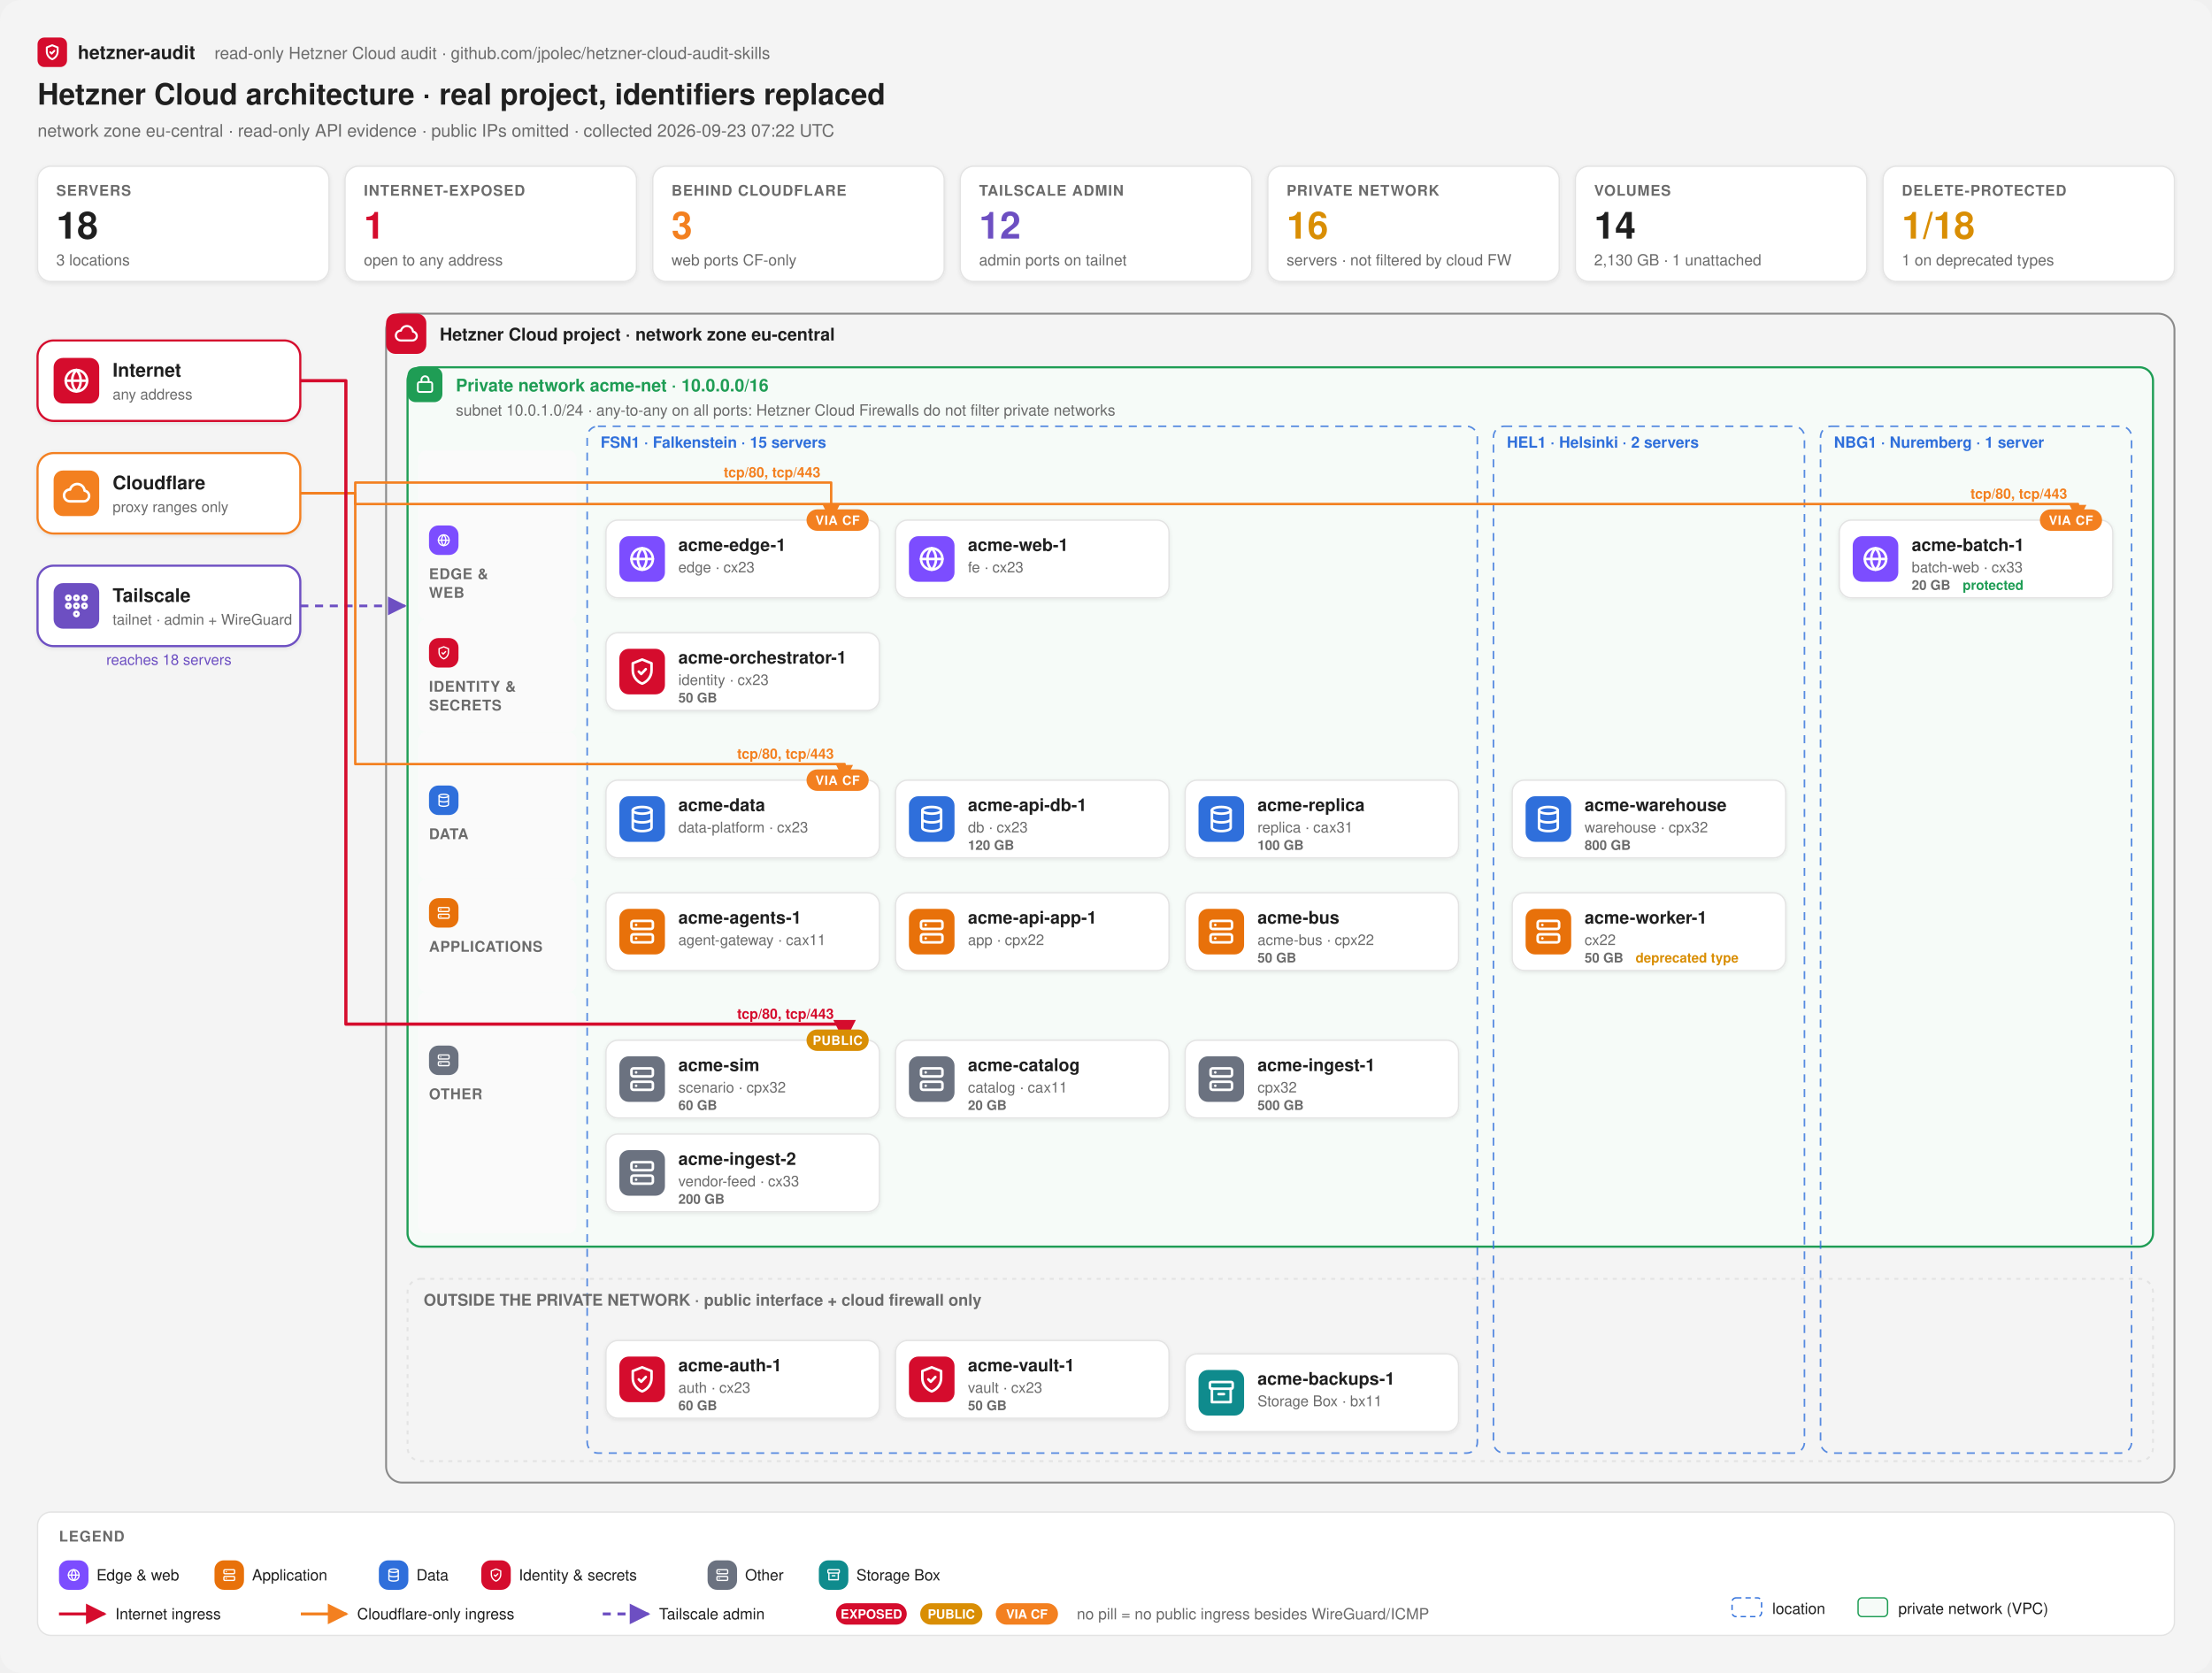
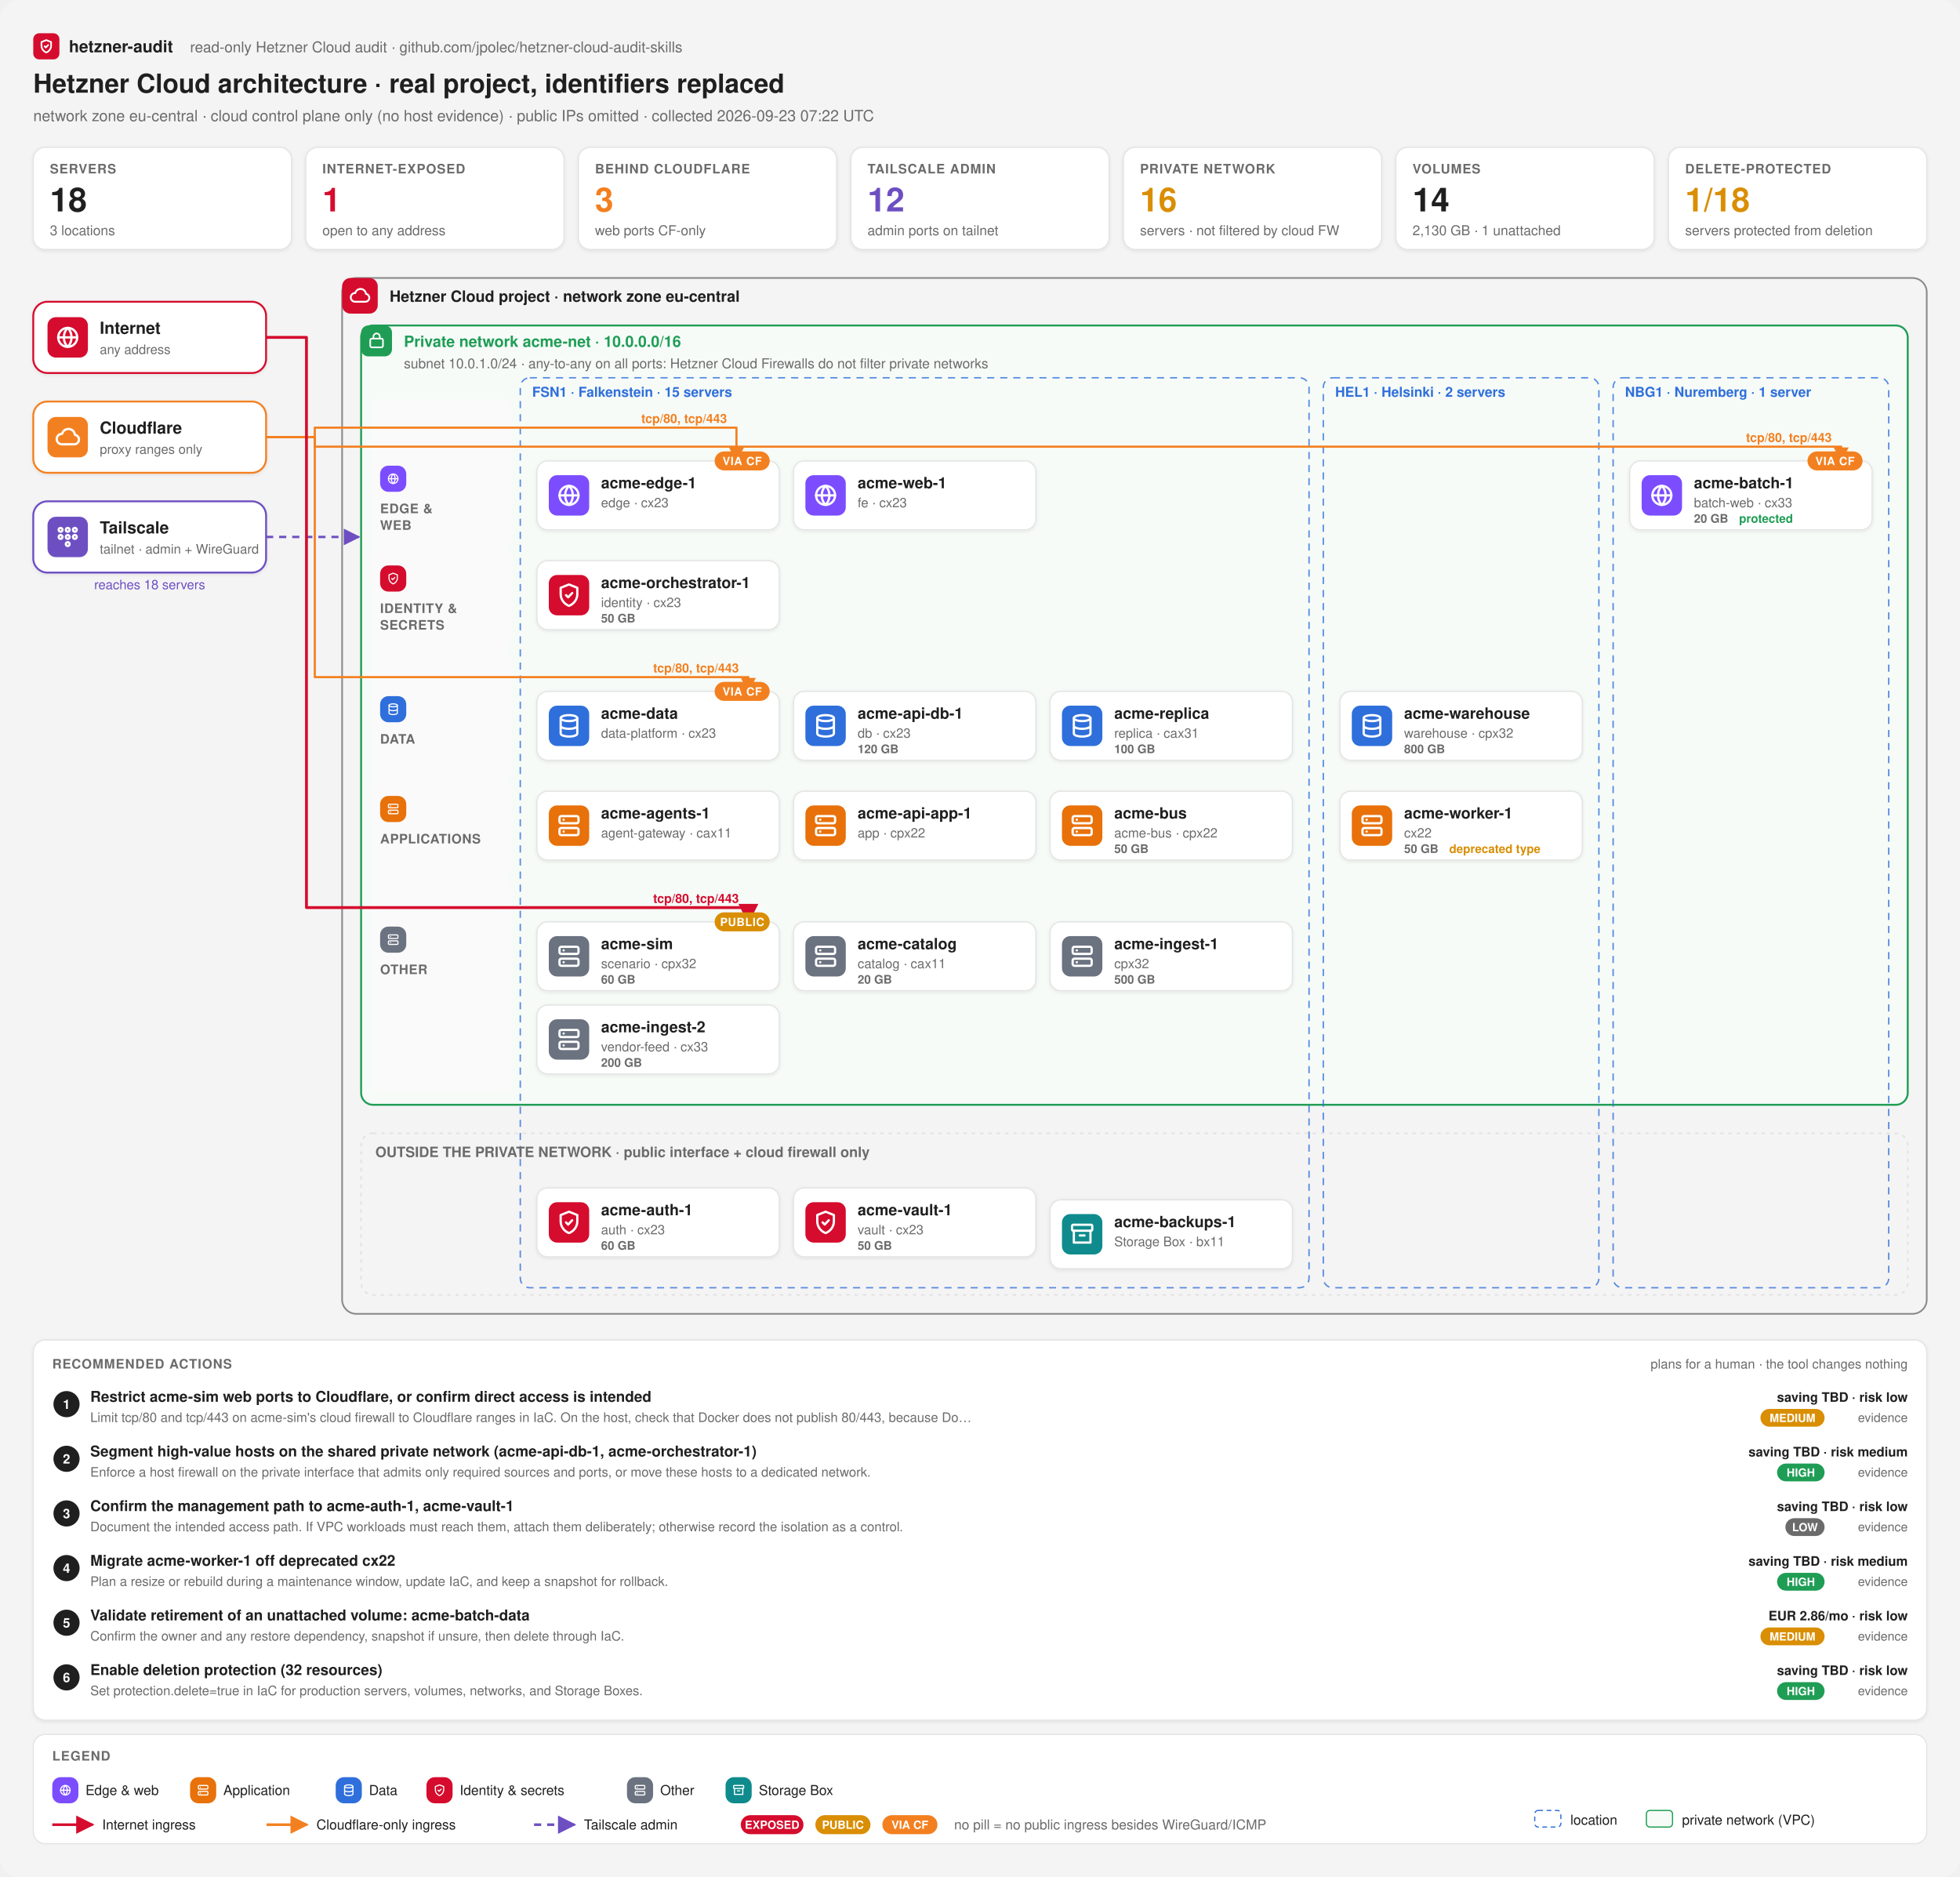
- <svg xmlns="http://www.w3.org/2000/svg" width="1650" height="1248" viewBox="0 0 1650 1248" font-family="ui-sans-serif, -apple-system, Segoe UI, Helvetica, Arial, sans-serif">
+ <svg xmlns="http://www.w3.org/2000/svg" width="1650" height="1580" viewBox="0 0 1650 1580" font-family="ui-sans-serif, -apple-system, Segoe UI, Helvetica, Arial, sans-serif">
  <rect width="100%" height="100%" rx="16" fill="#f4f4f4" />
  <defs>
    <marker id="arrow" viewBox="0 0 10 10" refX="9" refY="5" markerWidth="7" markerHeight="7" orient="auto-start-reverse">
      <path d="M 0 0 L 10 5 L 0 10 z" fill="context-stroke" />
    </marker>
    <filter id="shadow" x="-5%" y="-10%" width="110%" height="130%">
      <feDropShadow dx="0" dy="1" stdDeviation="1.5" flood-color="#000" flood-opacity="0.08" />
    </filter>
  </defs>
  <rect x="28" y="28" width="22" height="22" rx="5" fill="#d50c2d" />
  <g transform="translate(32 32) scale(0.58)" fill="none" stroke="#fff" stroke-width="2.4" stroke-linecap="round" stroke-linejoin="round">
    <path d="M12 3l7 2.8v5.4c0 4.4-3 8.3-7 9.8-4-1.5-7-5.4-7-9.8V5.8z" />
    <path d="M9.5 12l1.8 1.8 3.4-3.6" />
  </g>
  <text x="58" y="44" font-size="14" font-weight="800" fill="#1f1f1f">hetzner-audit</text>
  <text x="160" y="44" font-size="12.5" fill="#6b6b6b">read-only Hetzner Cloud audit · github.com/jpolec/hetzner-cloud-audit-skills</text>
  <text x="28" y="78" font-size="22" font-weight="700" fill="#1f1f1f">Hetzner Cloud architecture · real project, identifiers replaced</text>
-   <text x="28" y="102" font-size="13" fill="#6b6b6b">network zone eu-central · read-only API evidence · public IPs omitted · collected 2026-09-23 07:22 UTC</text>
+   <text x="28" y="102" font-size="13" fill="#6b6b6b">network zone eu-central · cloud control plane only (no host evidence) · public IPs omitted · collected 2026-09-23 07:22 UTC</text>
  <rect x="28.0" y="124" width="217.4" height="86" rx="10" fill="#ffffff" stroke="#e3e3e3" filter="url(#shadow)" />
  <text x="42.0" y="146" font-size="11" font-weight="700" letter-spacing="0.6" fill="#6b6b6b">SERVERS</text>
  <text x="42.0" y="178" font-size="28" font-weight="800" fill="#1f1f1f">18</text>
  <text x="42.0" y="198" font-size="11.5" fill="#6b6b6b">3 locations</text>
  <rect x="257.4" y="124" width="217.4" height="86" rx="10" fill="#ffffff" stroke="#e3e3e3" filter="url(#shadow)" />
  <text x="271.4" y="146" font-size="11" font-weight="700" letter-spacing="0.6" fill="#6b6b6b">INTERNET-EXPOSED</text>
  <text x="271.4" y="178" font-size="28" font-weight="800" fill="#d50c2d">1</text>
  <text x="271.4" y="198" font-size="11.5" fill="#6b6b6b">open to any address</text>
  <rect x="486.9" y="124" width="217.4" height="86" rx="10" fill="#ffffff" stroke="#e3e3e3" filter="url(#shadow)" />
  <text x="500.9" y="146" font-size="11" font-weight="700" letter-spacing="0.6" fill="#6b6b6b">BEHIND CLOUDFLARE</text>
  <text x="500.9" y="178" font-size="28" font-weight="800" fill="#f38020">3</text>
  <text x="500.9" y="198" font-size="11.5" fill="#6b6b6b">web ports CF-only</text>
  <rect x="716.3" y="124" width="217.4" height="86" rx="10" fill="#ffffff" stroke="#e3e3e3" filter="url(#shadow)" />
  <text x="730.3" y="146" font-size="11" font-weight="700" letter-spacing="0.6" fill="#6b6b6b">TAILSCALE ADMIN</text>
  <text x="730.3" y="178" font-size="28" font-weight="800" fill="#6d4fc2">12</text>
  <text x="730.3" y="198" font-size="11.5" fill="#6b6b6b">admin ports on tailnet</text>
  <rect x="945.7" y="124" width="217.4" height="86" rx="10" fill="#ffffff" stroke="#e3e3e3" filter="url(#shadow)" />
  <text x="959.7" y="146" font-size="11" font-weight="700" letter-spacing="0.6" fill="#6b6b6b">PRIVATE NETWORK</text>
  <text x="959.7" y="178" font-size="28" font-weight="800" fill="#d98e04">16</text>
  <text x="959.7" y="198" font-size="11.5" fill="#6b6b6b">servers · not filtered by cloud FW</text>
  <rect x="1175.1" y="124" width="217.4" height="86" rx="10" fill="#ffffff" stroke="#e3e3e3" filter="url(#shadow)" />
  <text x="1189.1" y="146" font-size="11" font-weight="700" letter-spacing="0.6" fill="#6b6b6b">VOLUMES</text>
  <text x="1189.1" y="178" font-size="28" font-weight="800" fill="#1f1f1f">14</text>
  <text x="1189.1" y="198" font-size="11.5" fill="#6b6b6b">2,130 GB · 1 unattached</text>
  <rect x="1404.6" y="124" width="217.4" height="86" rx="10" fill="#ffffff" stroke="#e3e3e3" filter="url(#shadow)" />
  <text x="1418.6" y="146" font-size="11" font-weight="700" letter-spacing="0.6" fill="#6b6b6b">DELETE-PROTECTED</text>
  <text x="1418.6" y="178" font-size="28" font-weight="800" fill="#d98e04">1/18</text>
-   <text x="1418.6" y="198" font-size="11.5" fill="#6b6b6b">1 on deprecated types</text>
+   <text x="1418.6" y="198" font-size="11.5" fill="#6b6b6b">servers protected from deletion</text>
  <rect x="288" y="234" width="1334" height="872" rx="12" fill="none" stroke="#8a8a8a" stroke-width="1.4" />
  <rect x="288" y="234" width="30" height="30" rx="7" fill="#d50c2d" />
  <g transform="translate(293 239) scale(0.833)" fill="none" stroke="#fff" stroke-width="1.9" stroke-linecap="round" stroke-linejoin="round">
    <path d="M7 18h10.5a4 4 0 0 0 .6-7.95A5.5 5.5 0 0 0 7.3 9.2 4.4 4.4 0 0 0 7 18z" />
  </g>
  <text x="328" y="254" font-size="13" font-weight="700" fill="#1f1f1f">Hetzner Cloud project · network zone eu-central</text>
  <rect x="304" y="274" width="1302" height="656" rx="10" fill="#f6fbf8" stroke="#1f9d55" stroke-width="1.6" />
  <rect x="304" y="274" width="26" height="26" rx="6" fill="#1f9d55" />
  <g transform="translate(309 279) scale(0.67)" fill="none" stroke="#fff" stroke-width="2" stroke-linecap="round">
    <rect x="4" y="9" width="16" height="11" rx="2" />
    <path d="M8 9V6.5a4 4 0 0 1 8 0V9" />
  </g>
  <text x="340" y="292" font-size="13" font-weight="700" fill="#1f9d55">Private network acme-net · 10.0.0.0/16</text>
  <text x="340" y="310" font-size="11.5" fill="#6b6b6b">subnet 10.0.1.0/24 · any-to-any on all ports: Hetzner Cloud Firewalls do not filter private networks</text>
  <rect x="438" y="318" width="664" height="766" rx="8" fill="none" stroke="#2f6fdb" stroke-width="1.2" stroke-dasharray="6 5" opacity="0.8" />
  <text x="448" y="334" font-size="11.5" font-weight="700" fill="#2f6fdb">FSN1 · Falkenstein · 15 servers</text>
  <rect x="1114" y="318" width="232" height="766" rx="8" fill="none" stroke="#2f6fdb" stroke-width="1.2" stroke-dasharray="6 5" opacity="0.8" />
  <text x="1124" y="334" font-size="11.5" font-weight="700" fill="#2f6fdb">HEL1 · Helsinki · 2 servers</text>
  <rect x="1358" y="318" width="232" height="766" rx="8" fill="none" stroke="#2f6fdb" stroke-width="1.2" stroke-dasharray="6 5" opacity="0.8" />
  <text x="1368" y="334" font-size="11.5" font-weight="700" fill="#2f6fdb">NBG1 · Nuremberg · 1 server</text>
  <rect x="312" y="336" width="118" height="126" rx="6" fill="#fafafa" />
  <rect x="320" y="392" width="22" height="22" rx="7" fill="#7c4dff" />
  <g transform="translate(325 397) scale(0.500)" fill="none" stroke="#fff" stroke-width="1.9" stroke-linecap="round" stroke-linejoin="round">
    <circle cx="12" cy="12" r="8" />
    <path d="M4 12h16M12 4c2.2 2.3 3.2 5 3.2 8s-1 5.7-3.2 8c-2.2-2.3-3.2-5-3.2-8s1-5.7 3.2-8" />
  </g>
  <text x="320" y="432" font-size="11" font-weight="700" letter-spacing="0.4" fill="#6b6b6b">EDGE &amp;</text>
  <text x="320" y="446" font-size="11" font-weight="700" letter-spacing="0.4" fill="#6b6b6b">WEB</text>
  <rect x="312" y="462" width="118" height="84" rx="6" fill="#fafafa" />
  <rect x="320" y="476" width="22" height="22" rx="7" fill="#d50c2d" />
  <g transform="translate(325 481) scale(0.500)" fill="none" stroke="#fff" stroke-width="1.9" stroke-linecap="round" stroke-linejoin="round">
    <path d="M12 3l7 2.8v5.4c0 4.4-3 8.3-7 9.8-4-1.5-7-5.4-7-9.8V5.8z" />
    <path d="M9.5 12l1.8 1.8 3.4-3.6" />
  </g>
  <text x="320" y="516" font-size="11" font-weight="700" letter-spacing="0.4" fill="#6b6b6b">IDENTITY &amp;</text>
  <text x="320" y="530" font-size="11" font-weight="700" letter-spacing="0.4" fill="#6b6b6b">SECRETS</text>
  <rect x="312" y="546" width="118" height="110" rx="6" fill="#fafafa" />
  <rect x="320" y="586" width="22" height="22" rx="7" fill="#2f6fdb" />
  <g transform="translate(325 591) scale(0.500)" fill="none" stroke="#fff" stroke-width="1.9" stroke-linecap="round" stroke-linejoin="round">
    <ellipse cx="12" cy="5.5" rx="7" ry="2.5" />
    <path d="M5 5.5v13c0 1.4 3.1 2.5 7 2.5s7-1.1 7-2.5v-13M5 12c0 1.4 3.1 2.5 7 2.5s7-1.1 7-2.5" />
  </g>
  <text x="320" y="626" font-size="11" font-weight="700" letter-spacing="0.4" fill="#6b6b6b">DATA</text>
  <rect x="312" y="656" width="118" height="84" rx="6" fill="#fafafa" />
  <rect x="320" y="670" width="22" height="22" rx="7" fill="#e8710a" />
  <g transform="translate(325 675) scale(0.500)" fill="none" stroke="#fff" stroke-width="1.9" stroke-linecap="round" stroke-linejoin="round">
    <rect x="4" y="4" width="16" height="6" rx="1.5" />
    <rect x="4" y="14" width="16" height="6" rx="1.5" />
    <path d="M7.5 7h.01M7.5 17h.01" />
  </g>
  <text x="320" y="710" font-size="11" font-weight="700" letter-spacing="0.4" fill="#6b6b6b">APPLICATIONS</text>
  <rect x="312" y="740" width="118" height="180" rx="6" fill="#fafafa" />
  <rect x="320" y="780" width="22" height="22" rx="7" fill="#6b7280" />
  <g transform="translate(325 785) scale(0.500)" fill="none" stroke="#fff" stroke-width="1.9" stroke-linecap="round" stroke-linejoin="round">
    <rect x="4" y="4" width="16" height="6" rx="1.5" />
    <rect x="4" y="14" width="16" height="6" rx="1.5" />
    <path d="M7.5 7h.01M7.5 17h.01" />
  </g>
  <text x="320" y="820" font-size="11" font-weight="700" letter-spacing="0.4" fill="#6b6b6b">OTHER</text>
  <rect x="304" y="954" width="1302" height="136" rx="10" fill="none" stroke="#e3e3e3" stroke-width="1.4" stroke-dasharray="3 4" />
  <text x="316" y="974" font-size="12" font-weight="700" fill="#6b6b6b">OUTSIDE THE PRIVATE NETWORK · public interface + cloud firewall only</text>
  <rect x="28" y="254.0" width="196" height="60" rx="12" fill="#ffffff" stroke="#d50c2d" stroke-width="1.6" filter="url(#shadow)" />
  <rect x="40" y="267.0" width="34" height="34" rx="7" fill="#d50c2d" />
  <g transform="translate(45 272.0) scale(1.000)" fill="none" stroke="#fff" stroke-width="1.9" stroke-linecap="round" stroke-linejoin="round">
    <circle cx="12" cy="12" r="8" />
    <path d="M4 12h16M12 4c2.2 2.3 3.2 5 3.2 8s-1 5.7-3.2 8c-2.2-2.3-3.2-5-3.2-8s1-5.7 3.2-8" />
  </g>
  <text x="84" y="281.0" font-size="14" font-weight="700" fill="#1f1f1f">Internet</text>
  <text x="84" y="298.0" font-size="11" fill="#6b6b6b">any address</text>
  <rect x="28" y="338.0" width="196" height="60" rx="12" fill="#ffffff" stroke="#f38020" stroke-width="1.6" filter="url(#shadow)" />
  <rect x="40" y="351.0" width="34" height="34" rx="7" fill="#f38020" />
  <g transform="translate(45 356.0) scale(1.000)" fill="none" stroke="#fff" stroke-width="1.9" stroke-linecap="round" stroke-linejoin="round">
    <path d="M7 18h10.5a4 4 0 0 0 .6-7.95A5.5 5.5 0 0 0 7.3 9.2 4.4 4.4 0 0 0 7 18z" />
  </g>
  <text x="84" y="365.0" font-size="14" font-weight="700" fill="#1f1f1f">Cloudflare</text>
  <text x="84" y="382.0" font-size="11" fill="#6b6b6b">proxy ranges only</text>
  <rect x="28" y="422.0" width="196" height="60" rx="12" fill="#ffffff" stroke="#6d4fc2" stroke-width="1.6" filter="url(#shadow)" />
  <rect x="40" y="435.0" width="34" height="34" rx="7" fill="#6d4fc2" />
  <g transform="translate(45 440.0) scale(1.000)" fill="none" stroke="#fff" stroke-width="1.9" stroke-linecap="round" stroke-linejoin="round">
    <circle cx="6" cy="6" r="1.6" />
    <circle cx="12" cy="6" r="1.6" />
    <circle cx="18" cy="6" r="1.6" />
    <circle cx="6" cy="12" r="1.6" />
    <circle cx="12" cy="12" r="1.6" />
    <circle cx="18" cy="12" r="1.6" />
    <circle cx="12" cy="18" r="1.6" />
  </g>
  <text x="84" y="449.0" font-size="14" font-weight="700" fill="#1f1f1f">Tailscale</text>
  <text x="84" y="466.0" font-size="11" fill="#6b6b6b">tailnet · admin + WireGuard</text>
  <path d="M 224 452.0 L 302 452.0" stroke="#6d4fc2" stroke-width="2" stroke-dasharray="6 5" fill="none" marker-end="url(#arrow)" />
  <text x="126.0" y="496.0" text-anchor="middle" font-size="11" fill="#6d4fc2">reaches 18 servers</text>
  <path d="M 224 368.0 L 265 368.0 L 265 376 L 1550 376 L 1550 388" stroke="#f38020" stroke-width="1.8" fill="none" stroke-linejoin="round" marker-end="url(#arrow)" />
  <text x="1542" y="372" text-anchor="end" font-size="10.5" font-weight="700" fill="#f38020">tcp/80, tcp/443</text>
  <path d="M 224 368.0 L 265 368.0 L 265 570 L 630 570 L 630 582" stroke="#f38020" stroke-width="1.8" fill="none" stroke-linejoin="round" marker-end="url(#arrow)" />
  <text x="622" y="566" text-anchor="end" font-size="10.5" font-weight="700" fill="#f38020">tcp/80, tcp/443</text>
  <path d="M 224 368.0 L 265 368.0 L 265 360 L 620 360 L 620 388" stroke="#f38020" stroke-width="1.8" fill="none" stroke-linejoin="round" marker-end="url(#arrow)" />
  <text x="612" y="356" text-anchor="end" font-size="10.5" font-weight="700" fill="#f38020">tcp/80, tcp/443</text>
  <path d="M 224 284.0 L 258 284.0 L 258 764 L 630 764 L 630 776" stroke="#d50c2d" stroke-width="2.4" fill="none" stroke-linejoin="round" marker-end="url(#arrow)" />
  <text x="622" y="760" text-anchor="end" font-size="10.5" font-weight="700" fill="#d50c2d">tcp/80, tcp/443</text>
  <rect x="452" y="666" width="204" height="58" rx="9" fill="#ffffff" stroke="#e3e3e3" filter="url(#shadow)" />
  <rect x="462" y="678" width="34" height="34" rx="7" fill="#e8710a" />
  <g transform="translate(467 683) scale(1.000)" fill="none" stroke="#fff" stroke-width="1.9" stroke-linecap="round" stroke-linejoin="round">
    <rect x="4" y="4" width="16" height="6" rx="1.5" />
    <rect x="4" y="14" width="16" height="6" rx="1.5" />
    <path d="M7.5 7h.01M7.5 17h.01" />
  </g>
  <text x="506" y="689" font-size="13" font-weight="700" fill="#1f1f1f">acme-agents-1</text>
  <text x="506" y="705" font-size="11" fill="#6b6b6b">agent-gateway · cax11</text>
  <rect x="668" y="666" width="204" height="58" rx="9" fill="#ffffff" stroke="#e3e3e3" filter="url(#shadow)" />
  <rect x="678" y="678" width="34" height="34" rx="7" fill="#e8710a" />
  <g transform="translate(683 683) scale(1.000)" fill="none" stroke="#fff" stroke-width="1.9" stroke-linecap="round" stroke-linejoin="round">
    <rect x="4" y="4" width="16" height="6" rx="1.5" />
    <rect x="4" y="14" width="16" height="6" rx="1.5" />
    <path d="M7.5 7h.01M7.5 17h.01" />
  </g>
  <text x="722" y="689" font-size="13" font-weight="700" fill="#1f1f1f">acme-api-app-1</text>
  <text x="722" y="705" font-size="11" fill="#6b6b6b">app · cpx22</text>
  <rect x="668" y="582" width="204" height="58" rx="9" fill="#ffffff" stroke="#e3e3e3" filter="url(#shadow)" />
  <rect x="678" y="594" width="34" height="34" rx="7" fill="#2f6fdb" />
  <g transform="translate(683 599) scale(1.000)" fill="none" stroke="#fff" stroke-width="1.9" stroke-linecap="round" stroke-linejoin="round">
    <ellipse cx="12" cy="5.5" rx="7" ry="2.5" />
    <path d="M5 5.5v13c0 1.4 3.1 2.5 7 2.5s7-1.1 7-2.5v-13M5 12c0 1.4 3.1 2.5 7 2.5s7-1.1 7-2.5" />
  </g>
  <text x="722" y="605" font-size="13" font-weight="700" fill="#1f1f1f">acme-api-db-1</text>
  <text x="722" y="621" font-size="11" fill="#6b6b6b">db · cx23</text>
  <text x="722" y="634" font-size="10" font-weight="700" fill="#6b6b6b">120 GB</text>
  <rect x="452" y="1000" width="204" height="58" rx="9" fill="#ffffff" stroke="#e3e3e3" filter="url(#shadow)" />
  <rect x="462" y="1012" width="34" height="34" rx="7" fill="#d50c2d" />
  <g transform="translate(467 1017) scale(1.000)" fill="none" stroke="#fff" stroke-width="1.9" stroke-linecap="round" stroke-linejoin="round">
    <path d="M12 3l7 2.8v5.4c0 4.4-3 8.3-7 9.8-4-1.5-7-5.4-7-9.8V5.8z" />
    <path d="M9.5 12l1.8 1.8 3.4-3.6" />
  </g>
  <text x="506" y="1023" font-size="13" font-weight="700" fill="#1f1f1f">acme-auth-1</text>
  <text x="506" y="1039" font-size="11" fill="#6b6b6b">auth · cx23</text>
  <text x="506" y="1052" font-size="10" font-weight="700" fill="#6b6b6b">60 GB</text>
  <rect x="1372" y="388" width="204" height="58" rx="9" fill="#ffffff" stroke="#e3e3e3" filter="url(#shadow)" />
  <rect x="1382" y="400" width="34" height="34" rx="7" fill="#7c4dff" />
  <g transform="translate(1387 405) scale(1.000)" fill="none" stroke="#fff" stroke-width="1.9" stroke-linecap="round" stroke-linejoin="round">
    <circle cx="12" cy="12" r="8" />
    <path d="M4 12h16M12 4c2.2 2.3 3.2 5 3.2 8s-1 5.7-3.2 8c-2.2-2.3-3.2-5-3.2-8s1-5.7 3.2-8" />
  </g>
  <text x="1426" y="411" font-size="13" font-weight="700" fill="#1f1f1f">acme-batch-1</text>
  <text x="1426" y="427" font-size="11" fill="#6b6b6b">batch-web · cx33</text>
  <text x="1426" y="440" font-size="10" font-weight="700" fill="#6b6b6b">20 GB</text>
  <text x="1464" y="440" font-size="10" font-weight="700" fill="#1f9d55">protected</text>
  <rect x="1521.6" y="380" width="46.4" height="16" rx="8" fill="#f38020" />
  <text x="1544.8" y="391.5" text-anchor="middle" font-size="9.5" font-weight="800" letter-spacing="0.4" fill="#fff">VIA CF</text>
  <rect x="884" y="666" width="204" height="58" rx="9" fill="#ffffff" stroke="#e3e3e3" filter="url(#shadow)" />
  <rect x="894" y="678" width="34" height="34" rx="7" fill="#e8710a" />
  <g transform="translate(899 683) scale(1.000)" fill="none" stroke="#fff" stroke-width="1.9" stroke-linecap="round" stroke-linejoin="round">
    <rect x="4" y="4" width="16" height="6" rx="1.5" />
    <rect x="4" y="14" width="16" height="6" rx="1.5" />
    <path d="M7.5 7h.01M7.5 17h.01" />
  </g>
  <text x="938" y="689" font-size="13" font-weight="700" fill="#1f1f1f">acme-bus</text>
  <text x="938" y="705" font-size="11" fill="#6b6b6b">acme-bus · cpx22</text>
  <text x="938" y="718" font-size="10" font-weight="700" fill="#6b6b6b">50 GB</text>
  <rect x="668" y="776" width="204" height="58" rx="9" fill="#ffffff" stroke="#e3e3e3" filter="url(#shadow)" />
  <rect x="678" y="788" width="34" height="34" rx="7" fill="#6b7280" />
  <g transform="translate(683 793) scale(1.000)" fill="none" stroke="#fff" stroke-width="1.9" stroke-linecap="round" stroke-linejoin="round">
    <rect x="4" y="4" width="16" height="6" rx="1.5" />
    <rect x="4" y="14" width="16" height="6" rx="1.5" />
    <path d="M7.5 7h.01M7.5 17h.01" />
  </g>
  <text x="722" y="799" font-size="13" font-weight="700" fill="#1f1f1f">acme-catalog</text>
  <text x="722" y="815" font-size="11" fill="#6b6b6b">catalog · cax11</text>
  <text x="722" y="828" font-size="10" font-weight="700" fill="#6b6b6b">20 GB</text>
  <rect x="452" y="582" width="204" height="58" rx="9" fill="#ffffff" stroke="#e3e3e3" filter="url(#shadow)" />
  <rect x="462" y="594" width="34" height="34" rx="7" fill="#2f6fdb" />
  <g transform="translate(467 599) scale(1.000)" fill="none" stroke="#fff" stroke-width="1.9" stroke-linecap="round" stroke-linejoin="round">
    <ellipse cx="12" cy="5.5" rx="7" ry="2.5" />
    <path d="M5 5.5v13c0 1.4 3.1 2.5 7 2.5s7-1.1 7-2.5v-13M5 12c0 1.4 3.1 2.5 7 2.5s7-1.1 7-2.5" />
  </g>
  <text x="506" y="605" font-size="13" font-weight="700" fill="#1f1f1f">acme-data</text>
  <text x="506" y="621" font-size="11" fill="#6b6b6b">data-platform · cx23</text>
  <rect x="601.6" y="574" width="46.4" height="16" rx="8" fill="#f38020" />
  <text x="624.8" y="585.5" text-anchor="middle" font-size="9.5" font-weight="800" letter-spacing="0.4" fill="#fff">VIA CF</text>
  <rect x="452" y="388" width="204" height="58" rx="9" fill="#ffffff" stroke="#e3e3e3" filter="url(#shadow)" />
  <rect x="462" y="400" width="34" height="34" rx="7" fill="#7c4dff" />
  <g transform="translate(467 405) scale(1.000)" fill="none" stroke="#fff" stroke-width="1.9" stroke-linecap="round" stroke-linejoin="round">
    <circle cx="12" cy="12" r="8" />
    <path d="M4 12h16M12 4c2.2 2.3 3.2 5 3.2 8s-1 5.7-3.2 8c-2.2-2.3-3.2-5-3.2-8s1-5.7 3.2-8" />
  </g>
  <text x="506" y="411" font-size="13" font-weight="700" fill="#1f1f1f">acme-edge-1</text>
  <text x="506" y="427" font-size="11" fill="#6b6b6b">edge · cx23</text>
  <rect x="601.6" y="380" width="46.4" height="16" rx="8" fill="#f38020" />
  <text x="624.8" y="391.5" text-anchor="middle" font-size="9.5" font-weight="800" letter-spacing="0.4" fill="#fff">VIA CF</text>
  <rect x="884" y="776" width="204" height="58" rx="9" fill="#ffffff" stroke="#e3e3e3" filter="url(#shadow)" />
  <rect x="894" y="788" width="34" height="34" rx="7" fill="#6b7280" />
  <g transform="translate(899 793) scale(1.000)" fill="none" stroke="#fff" stroke-width="1.9" stroke-linecap="round" stroke-linejoin="round">
    <rect x="4" y="4" width="16" height="6" rx="1.5" />
    <rect x="4" y="14" width="16" height="6" rx="1.5" />
    <path d="M7.5 7h.01M7.5 17h.01" />
  </g>
  <text x="938" y="799" font-size="13" font-weight="700" fill="#1f1f1f">acme-ingest-1</text>
  <text x="938" y="815" font-size="11" fill="#6b6b6b">cpx32</text>
  <text x="938" y="828" font-size="10" font-weight="700" fill="#6b6b6b">500 GB</text>
  <rect x="452" y="846" width="204" height="58" rx="9" fill="#ffffff" stroke="#e3e3e3" filter="url(#shadow)" />
  <rect x="462" y="858" width="34" height="34" rx="7" fill="#6b7280" />
  <g transform="translate(467 863) scale(1.000)" fill="none" stroke="#fff" stroke-width="1.9" stroke-linecap="round" stroke-linejoin="round">
    <rect x="4" y="4" width="16" height="6" rx="1.5" />
    <rect x="4" y="14" width="16" height="6" rx="1.5" />
    <path d="M7.5 7h.01M7.5 17h.01" />
  </g>
  <text x="506" y="869" font-size="13" font-weight="700" fill="#1f1f1f">acme-ingest-2</text>
  <text x="506" y="885" font-size="11" fill="#6b6b6b">vendor-feed · cx33</text>
  <text x="506" y="898" font-size="10" font-weight="700" fill="#6b6b6b">200 GB</text>
  <rect x="452" y="472" width="204" height="58" rx="9" fill="#ffffff" stroke="#e3e3e3" filter="url(#shadow)" />
  <rect x="462" y="484" width="34" height="34" rx="7" fill="#d50c2d" />
  <g transform="translate(467 489) scale(1.000)" fill="none" stroke="#fff" stroke-width="1.9" stroke-linecap="round" stroke-linejoin="round">
    <path d="M12 3l7 2.8v5.4c0 4.4-3 8.3-7 9.8-4-1.5-7-5.4-7-9.8V5.8z" />
    <path d="M9.5 12l1.8 1.8 3.4-3.6" />
  </g>
  <text x="506" y="495" font-size="13" font-weight="700" fill="#1f1f1f">acme-orchestrator-1</text>
  <text x="506" y="511" font-size="11" fill="#6b6b6b">identity · cx23</text>
  <text x="506" y="524" font-size="10" font-weight="700" fill="#6b6b6b">50 GB</text>
  <rect x="884" y="582" width="204" height="58" rx="9" fill="#ffffff" stroke="#e3e3e3" filter="url(#shadow)" />
  <rect x="894" y="594" width="34" height="34" rx="7" fill="#2f6fdb" />
  <g transform="translate(899 599) scale(1.000)" fill="none" stroke="#fff" stroke-width="1.9" stroke-linecap="round" stroke-linejoin="round">
    <ellipse cx="12" cy="5.5" rx="7" ry="2.5" />
    <path d="M5 5.5v13c0 1.4 3.1 2.5 7 2.5s7-1.1 7-2.5v-13M5 12c0 1.4 3.1 2.5 7 2.5s7-1.1 7-2.5" />
  </g>
  <text x="938" y="605" font-size="13" font-weight="700" fill="#1f1f1f">acme-replica</text>
  <text x="938" y="621" font-size="11" fill="#6b6b6b">replica · cax31</text>
  <text x="938" y="634" font-size="10" font-weight="700" fill="#6b6b6b">100 GB</text>
  <rect x="452" y="776" width="204" height="58" rx="9" fill="#ffffff" stroke="#e3e3e3" filter="url(#shadow)" />
  <rect x="462" y="788" width="34" height="34" rx="7" fill="#6b7280" />
  <g transform="translate(467 793) scale(1.000)" fill="none" stroke="#fff" stroke-width="1.9" stroke-linecap="round" stroke-linejoin="round">
    <rect x="4" y="4" width="16" height="6" rx="1.5" />
    <rect x="4" y="14" width="16" height="6" rx="1.5" />
    <path d="M7.5 7h.01M7.5 17h.01" />
  </g>
  <text x="506" y="799" font-size="13" font-weight="700" fill="#1f1f1f">acme-sim</text>
  <text x="506" y="815" font-size="11" fill="#6b6b6b">scenario · cpx32</text>
  <text x="506" y="828" font-size="10" font-weight="700" fill="#6b6b6b">60 GB</text>
  <rect x="601.6" y="768" width="46.4" height="16" rx="8" fill="#d98e04" />
  <text x="624.8" y="779.5" text-anchor="middle" font-size="9.5" font-weight="800" letter-spacing="0.4" fill="#fff">PUBLIC</text>
  <rect x="668" y="1000" width="204" height="58" rx="9" fill="#ffffff" stroke="#e3e3e3" filter="url(#shadow)" />
  <rect x="678" y="1012" width="34" height="34" rx="7" fill="#d50c2d" />
  <g transform="translate(683 1017) scale(1.000)" fill="none" stroke="#fff" stroke-width="1.9" stroke-linecap="round" stroke-linejoin="round">
    <path d="M12 3l7 2.8v5.4c0 4.4-3 8.3-7 9.8-4-1.5-7-5.4-7-9.8V5.8z" />
    <path d="M9.5 12l1.8 1.8 3.4-3.6" />
  </g>
  <text x="722" y="1023" font-size="13" font-weight="700" fill="#1f1f1f">acme-vault-1</text>
  <text x="722" y="1039" font-size="11" fill="#6b6b6b">vault · cx23</text>
  <text x="722" y="1052" font-size="10" font-weight="700" fill="#6b6b6b">50 GB</text>
  <rect x="1128" y="582" width="204" height="58" rx="9" fill="#ffffff" stroke="#e3e3e3" filter="url(#shadow)" />
  <rect x="1138" y="594" width="34" height="34" rx="7" fill="#2f6fdb" />
  <g transform="translate(1143 599) scale(1.000)" fill="none" stroke="#fff" stroke-width="1.9" stroke-linecap="round" stroke-linejoin="round">
    <ellipse cx="12" cy="5.5" rx="7" ry="2.5" />
    <path d="M5 5.5v13c0 1.4 3.1 2.5 7 2.5s7-1.1 7-2.5v-13M5 12c0 1.4 3.1 2.5 7 2.5s7-1.1 7-2.5" />
  </g>
  <text x="1182" y="605" font-size="13" font-weight="700" fill="#1f1f1f">acme-warehouse</text>
  <text x="1182" y="621" font-size="11" fill="#6b6b6b">warehouse · cpx32</text>
  <text x="1182" y="634" font-size="10" font-weight="700" fill="#6b6b6b">800 GB</text>
  <rect x="668" y="388" width="204" height="58" rx="9" fill="#ffffff" stroke="#e3e3e3" filter="url(#shadow)" />
  <rect x="678" y="400" width="34" height="34" rx="7" fill="#7c4dff" />
  <g transform="translate(683 405) scale(1.000)" fill="none" stroke="#fff" stroke-width="1.9" stroke-linecap="round" stroke-linejoin="round">
    <circle cx="12" cy="12" r="8" />
    <path d="M4 12h16M12 4c2.2 2.3 3.2 5 3.2 8s-1 5.7-3.2 8c-2.2-2.3-3.2-5-3.2-8s1-5.7 3.2-8" />
  </g>
  <text x="722" y="411" font-size="13" font-weight="700" fill="#1f1f1f">acme-web-1</text>
  <text x="722" y="427" font-size="11" fill="#6b6b6b">fe · cx23</text>
  <rect x="1128" y="666" width="204" height="58" rx="9" fill="#ffffff" stroke="#e3e3e3" filter="url(#shadow)" />
  <rect x="1138" y="678" width="34" height="34" rx="7" fill="#e8710a" />
  <g transform="translate(1143 683) scale(1.000)" fill="none" stroke="#fff" stroke-width="1.9" stroke-linecap="round" stroke-linejoin="round">
    <rect x="4" y="4" width="16" height="6" rx="1.5" />
    <rect x="4" y="14" width="16" height="6" rx="1.5" />
    <path d="M7.5 7h.01M7.5 17h.01" />
  </g>
  <text x="1182" y="689" font-size="13" font-weight="700" fill="#1f1f1f">acme-worker-1</text>
  <text x="1182" y="705" font-size="11" fill="#6b6b6b">cx22</text>
  <text x="1182" y="718" font-size="10" font-weight="700" fill="#6b6b6b">50 GB</text>
  <text x="1220" y="718" font-size="10" font-weight="700" fill="#d98e04">deprecated type</text>
  <rect x="884" y="1010" width="204" height="58" rx="9" fill="#ffffff" stroke="#e3e3e3" filter="url(#shadow)" />
  <rect x="894" y="1022" width="34" height="34" rx="7" fill="#0f8b8d" />
  <g transform="translate(899 1027) scale(1.000)" fill="none" stroke="#fff" stroke-width="1.9" stroke-linecap="round" stroke-linejoin="round">
    <rect x="3.5" y="4" width="17" height="5" rx="1" />
    <path d="M5 9v10h14V9M10 13h4" />
  </g>
  <text x="938" y="1033" font-size="13" font-weight="700" fill="#1f1f1f">acme-backups-1</text>
  <text x="938" y="1049" font-size="11" fill="#6b6b6b">Storage Box · bx11</text>
-   <rect x="28" y="1128" width="1594" height="92" rx="10" fill="#ffffff" stroke="#e3e3e3" />
-   <text x="44" y="1150" font-size="11" font-weight="700" letter-spacing="0.6" fill="#6b6b6b">LEGEND</text>
-   <rect x="44.0" y="1164" width="22" height="22" rx="7" fill="#7c4dff" />
-   <g transform="translate(49.0 1169) scale(0.500)" fill="none" stroke="#fff" stroke-width="1.9" stroke-linecap="round" stroke-linejoin="round">
-     <circle cx="12" cy="12" r="8" />
-     <path d="M4 12h16M12 4c2.2 2.3 3.2 5 3.2 8s-1 5.7-3.2 8c-2.2-2.3-3.2-5-3.2-8s1-5.7 3.2-8" />
-   </g>
-   <text x="72.0" y="1179" font-size="11.5" fill="#1f1f1f">Edge &amp; web</text>
-   <rect x="160.0" y="1164" width="22" height="22" rx="7" fill="#e8710a" />
-   <g transform="translate(165.0 1169) scale(0.500)" fill="none" stroke="#fff" stroke-width="1.9" stroke-linecap="round" stroke-linejoin="round">
-     <rect x="4" y="4" width="16" height="6" rx="1.5" />
-     <rect x="4" y="14" width="16" height="6" rx="1.5" />
-     <path d="M7.5 7h.01M7.5 17h.01" />
-   </g>
-   <text x="188.0" y="1179" font-size="11.5" fill="#1f1f1f">Application</text>
-   <rect x="282.6" y="1164" width="22" height="22" rx="7" fill="#2f6fdb" />
-   <g transform="translate(287.6 1169) scale(0.500)" fill="none" stroke="#fff" stroke-width="1.9" stroke-linecap="round" stroke-linejoin="round">
-     <ellipse cx="12" cy="5.5" rx="7" ry="2.5" />
-     <path d="M5 5.5v13c0 1.4 3.1 2.5 7 2.5s7-1.1 7-2.5v-13M5 12c0 1.4 3.1 2.5 7 2.5s7-1.1 7-2.5" />
-   </g>
-   <text x="310.6" y="1179" font-size="11.5" fill="#1f1f1f">Data</text>
-   <rect x="359.0" y="1164" width="22" height="22" rx="7" fill="#d50c2d" />
-   <g transform="translate(364.0 1169) scale(0.500)" fill="none" stroke="#fff" stroke-width="1.9" stroke-linecap="round" stroke-linejoin="round">
-     <path d="M12 3l7 2.8v5.4c0 4.4-3 8.3-7 9.8-4-1.5-7-5.4-7-9.8V5.8z" />
-     <path d="M9.5 12l1.8 1.8 3.4-3.6" />
-   </g>
-   <text x="387.0" y="1179" font-size="11.5" fill="#1f1f1f">Identity &amp; secrets</text>
-   <rect x="527.8" y="1164" width="22" height="22" rx="7" fill="#6b7280" />
-   <g transform="translate(532.8 1169) scale(0.500)" fill="none" stroke="#fff" stroke-width="1.9" stroke-linecap="round" stroke-linejoin="round">
-     <rect x="4" y="4" width="16" height="6" rx="1.5" />
-     <rect x="4" y="14" width="16" height="6" rx="1.5" />
-     <path d="M7.5 7h.01M7.5 17h.01" />
-   </g>
-   <text x="555.8" y="1179" font-size="11.5" fill="#1f1f1f">Other</text>
-   <rect x="610.8" y="1164" width="22" height="22" rx="7" fill="#0f8b8d" />
-   <g transform="translate(615.8 1169) scale(0.500)" fill="none" stroke="#fff" stroke-width="1.9" stroke-linecap="round" stroke-linejoin="round">
+   <rect x="28" y="1128" width="1594" height="320" rx="10" fill="#ffffff" stroke="#e3e3e3" filter="url(#shadow)" />
+   <text x="44" y="1152" font-size="11" font-weight="700" letter-spacing="0.6" fill="#6b6b6b">RECOMMENDED ACTIONS</text>
+   <text x="1606" y="1152" text-anchor="end" font-size="11" fill="#6b6b6b">plans for a human · the tool changes nothing</text>
+   <circle cx="56" cy="1182" r="11" fill="#1f1f1f" />
+   <text x="56" y="1186" text-anchor="middle" font-size="11" font-weight="800" fill="#ffffff">1</text>
+   <text x="76" y="1180" font-size="12.5" font-weight="700" fill="#1f1f1f">Restrict acme-sim web ports to Cloudflare, or confirm direct access is intended</text>
+   <text x="76" y="1197" font-size="11" fill="#6b6b6b">Limit tcp/80 and tcp/443 on acme-sim's cloud firewall to Cloudflare ranges in IaC. On the host, check that Docker does not publish 80/443, because Do…</text>
+   <text x="1606" y="1180" text-anchor="end" font-size="11" font-weight="700" fill="#1f1f1f">saving TBD  ·  risk low</text>
+   <rect x="1482" y="1186" width="54" height="15" rx="7.5" fill="#d98e04" />
+   <text x="1509.0" y="1197" text-anchor="middle" font-size="9.5" font-weight="800" fill="#fff">MEDIUM</text>
+   <text x="1606" y="1197" text-anchor="end" font-size="10.5" fill="#6b6b6b">evidence</text>
+   <circle cx="56" cy="1228" r="11" fill="#1f1f1f" />
+   <text x="56" y="1232" text-anchor="middle" font-size="11" font-weight="800" fill="#ffffff">2</text>
+   <text x="76" y="1226" font-size="12.5" font-weight="700" fill="#1f1f1f">Segment high-value hosts on the shared private network (acme-api-db-1, acme-orchestrator-1)</text>
+   <text x="76" y="1243" font-size="11" fill="#6b6b6b">Enforce a host firewall on the private interface that admits only required sources and ports, or move these hosts to a dedicated network.</text>
+   <text x="1606" y="1226" text-anchor="end" font-size="11" font-weight="700" fill="#1f1f1f">saving TBD  ·  risk medium</text>
+   <rect x="1496" y="1232" width="40" height="15" rx="7.5" fill="#1f9d55" />
+   <text x="1516.0" y="1243" text-anchor="middle" font-size="9.5" font-weight="800" fill="#fff">HIGH</text>
+   <text x="1606" y="1243" text-anchor="end" font-size="10.5" fill="#6b6b6b">evidence</text>
+   <circle cx="56" cy="1274" r="11" fill="#1f1f1f" />
+   <text x="56" y="1278" text-anchor="middle" font-size="11" font-weight="800" fill="#ffffff">3</text>
+   <text x="76" y="1272" font-size="12.5" font-weight="700" fill="#1f1f1f">Confirm the management path to acme-auth-1, acme-vault-1</text>
+   <text x="76" y="1289" font-size="11" fill="#6b6b6b">Document the intended access path. If VPC workloads must reach them, attach them deliberately; otherwise record the isolation as a control.</text>
+   <text x="1606" y="1272" text-anchor="end" font-size="11" font-weight="700" fill="#1f1f1f">saving TBD  ·  risk low</text>
+   <rect x="1503" y="1278" width="33" height="15" rx="7.5" fill="#6b6b6b" />
+   <text x="1519.5" y="1289" text-anchor="middle" font-size="9.5" font-weight="800" fill="#fff">LOW</text>
+   <text x="1606" y="1289" text-anchor="end" font-size="10.5" fill="#6b6b6b">evidence</text>
+   <circle cx="56" cy="1320" r="11" fill="#1f1f1f" />
+   <text x="56" y="1324" text-anchor="middle" font-size="11" font-weight="800" fill="#ffffff">4</text>
+   <text x="76" y="1318" font-size="12.5" font-weight="700" fill="#1f1f1f">Migrate acme-worker-1 off deprecated cx22</text>
+   <text x="76" y="1335" font-size="11" fill="#6b6b6b">Plan a resize or rebuild during a maintenance window, update IaC, and keep a snapshot for rollback.</text>
+   <text x="1606" y="1318" text-anchor="end" font-size="11" font-weight="700" fill="#1f1f1f">saving TBD  ·  risk medium</text>
+   <rect x="1496" y="1324" width="40" height="15" rx="7.5" fill="#1f9d55" />
+   <text x="1516.0" y="1335" text-anchor="middle" font-size="9.5" font-weight="800" fill="#fff">HIGH</text>
+   <text x="1606" y="1335" text-anchor="end" font-size="10.5" fill="#6b6b6b">evidence</text>
+   <circle cx="56" cy="1366" r="11" fill="#1f1f1f" />
+   <text x="56" y="1370" text-anchor="middle" font-size="11" font-weight="800" fill="#ffffff">5</text>
+   <text x="76" y="1364" font-size="12.5" font-weight="700" fill="#1f1f1f">Validate retirement of an unattached volume: acme-batch-data</text>
+   <text x="76" y="1381" font-size="11" fill="#6b6b6b">Confirm the owner and any restore dependency, snapshot if unsure, then delete through IaC.</text>
+   <text x="1606" y="1364" text-anchor="end" font-size="11" font-weight="700" fill="#1f1f1f">EUR 2.86/mo  ·  risk low</text>
+   <rect x="1482" y="1370" width="54" height="15" rx="7.5" fill="#d98e04" />
+   <text x="1509.0" y="1381" text-anchor="middle" font-size="9.5" font-weight="800" fill="#fff">MEDIUM</text>
+   <text x="1606" y="1381" text-anchor="end" font-size="10.5" fill="#6b6b6b">evidence</text>
+   <circle cx="56" cy="1412" r="11" fill="#1f1f1f" />
+   <text x="56" y="1416" text-anchor="middle" font-size="11" font-weight="800" fill="#ffffff">6</text>
+   <text x="76" y="1410" font-size="12.5" font-weight="700" fill="#1f1f1f">Enable deletion protection (32 resources)</text>
+   <text x="76" y="1427" font-size="11" fill="#6b6b6b">Set protection.delete=true in IaC for production servers, volumes, networks, and Storage Boxes.</text>
+   <text x="1606" y="1410" text-anchor="end" font-size="11" font-weight="700" fill="#1f1f1f">saving TBD  ·  risk low</text>
+   <rect x="1496" y="1416" width="40" height="15" rx="7.5" fill="#1f9d55" />
+   <text x="1516.0" y="1427" text-anchor="middle" font-size="9.5" font-weight="800" fill="#fff">HIGH</text>
+   <text x="1606" y="1427" text-anchor="end" font-size="10.5" fill="#6b6b6b">evidence</text>
+   <rect x="28" y="1460" width="1594" height="92" rx="10" fill="#ffffff" stroke="#e3e3e3" />
+   <text x="44" y="1482" font-size="11" font-weight="700" letter-spacing="0.6" fill="#6b6b6b">LEGEND</text>
+   <rect x="44.0" y="1496" width="22" height="22" rx="7" fill="#7c4dff" />
+   <g transform="translate(49.0 1501) scale(0.500)" fill="none" stroke="#fff" stroke-width="1.9" stroke-linecap="round" stroke-linejoin="round">
+     <circle cx="12" cy="12" r="8" />
+     <path d="M4 12h16M12 4c2.2 2.3 3.2 5 3.2 8s-1 5.7-3.2 8c-2.2-2.3-3.2-5-3.2-8s1-5.7 3.2-8" />
+   </g>
+   <text x="72.0" y="1511" font-size="11.5" fill="#1f1f1f">Edge &amp; web</text>
+   <rect x="160.0" y="1496" width="22" height="22" rx="7" fill="#e8710a" />
+   <g transform="translate(165.0 1501) scale(0.500)" fill="none" stroke="#fff" stroke-width="1.9" stroke-linecap="round" stroke-linejoin="round">
+     <rect x="4" y="4" width="16" height="6" rx="1.5" />
+     <rect x="4" y="14" width="16" height="6" rx="1.5" />
+     <path d="M7.5 7h.01M7.5 17h.01" />
+   </g>
+   <text x="188.0" y="1511" font-size="11.5" fill="#1f1f1f">Application</text>
+   <rect x="282.6" y="1496" width="22" height="22" rx="7" fill="#2f6fdb" />
+   <g transform="translate(287.6 1501) scale(0.500)" fill="none" stroke="#fff" stroke-width="1.9" stroke-linecap="round" stroke-linejoin="round">
+     <ellipse cx="12" cy="5.5" rx="7" ry="2.5" />
+     <path d="M5 5.5v13c0 1.4 3.1 2.5 7 2.5s7-1.1 7-2.5v-13M5 12c0 1.4 3.1 2.5 7 2.5s7-1.1 7-2.5" />
+   </g>
+   <text x="310.6" y="1511" font-size="11.5" fill="#1f1f1f">Data</text>
+   <rect x="359.0" y="1496" width="22" height="22" rx="7" fill="#d50c2d" />
+   <g transform="translate(364.0 1501) scale(0.500)" fill="none" stroke="#fff" stroke-width="1.9" stroke-linecap="round" stroke-linejoin="round">
+     <path d="M12 3l7 2.8v5.4c0 4.4-3 8.3-7 9.8-4-1.5-7-5.4-7-9.8V5.8z" />
+     <path d="M9.5 12l1.8 1.8 3.4-3.6" />
+   </g>
+   <text x="387.0" y="1511" font-size="11.5" fill="#1f1f1f">Identity &amp; secrets</text>
+   <rect x="527.8" y="1496" width="22" height="22" rx="7" fill="#6b7280" />
+   <g transform="translate(532.8 1501) scale(0.500)" fill="none" stroke="#fff" stroke-width="1.9" stroke-linecap="round" stroke-linejoin="round">
+     <rect x="4" y="4" width="16" height="6" rx="1.5" />
+     <rect x="4" y="14" width="16" height="6" rx="1.5" />
+     <path d="M7.5 7h.01M7.5 17h.01" />
+   </g>
+   <text x="555.8" y="1511" font-size="11.5" fill="#1f1f1f">Other</text>
+   <rect x="610.8" y="1496" width="22" height="22" rx="7" fill="#0f8b8d" />
+   <g transform="translate(615.8 1501) scale(0.500)" fill="none" stroke="#fff" stroke-width="1.9" stroke-linecap="round" stroke-linejoin="round">
    <rect x="3.5" y="4" width="17" height="5" rx="1" />
    <path d="M5 9v10h14V9M10 13h4" />
  </g>
-   <text x="638.8" y="1179" font-size="11.5" fill="#1f1f1f">Storage Box</text>
-   <path d="M 44.0 1204 L 78.0 1204" stroke="#d50c2d" stroke-width="2.2" stroke-dasharray="" marker-end="url(#arrow)" />
-   <text x="86.0" y="1208" font-size="11.5" fill="#1f1f1f">Internet ingress</text>
-   <path d="M 224.4 1204 L 258.4 1204" stroke="#f38020" stroke-width="2.2" stroke-dasharray="" marker-end="url(#arrow)" />
-   <text x="266.4" y="1208" font-size="11.5" fill="#1f1f1f">Cloudflare-only ingress</text>
-   <path d="M 449.6 1204 L 483.6 1204" stroke="#6d4fc2" stroke-width="2.2" stroke-dasharray="6 5" marker-end="url(#arrow)" />
-   <text x="491.6" y="1208" font-size="11.5" fill="#1f1f1f">Tailscale admin</text>
-   <rect x="623.6" y="1196" width="52.8" height="16" rx="8" fill="#d50c2d" />
-   <text x="650.0" y="1207.5" text-anchor="middle" font-size="9.5" font-weight="800" fill="#fff">EXPOSED</text>
-   <rect x="686.4" y="1196" width="46.4" height="16" rx="8" fill="#d98e04" />
-   <text x="709.6" y="1207.5" text-anchor="middle" font-size="9.5" font-weight="800" fill="#fff">PUBLIC</text>
-   <rect x="742.8" y="1196" width="46.4" height="16" rx="8" fill="#f38020" />
-   <text x="766.0" y="1207.5" text-anchor="middle" font-size="9.5" font-weight="800" fill="#fff">VIA CF</text>
-   <text x="803.2" y="1208" font-size="11.5" fill="#6b6b6b">no pill = no public ingress besides WireGuard/ICMP</text>
-   <rect x="1292" y="1192" width="22" height="14" rx="3" fill="none" stroke="#2f6fdb" stroke-dasharray="4 3" />
-   <text x="1322" y="1204" font-size="11.5" fill="#1f1f1f">location</text>
-   <rect x="1386" y="1192" width="22" height="14" rx="3" fill="#f6fbf8" stroke="#1f9d55" />
-   <text x="1416" y="1204" font-size="11.5" fill="#1f1f1f">private network (VPC)</text>
+   <text x="638.8" y="1511" font-size="11.5" fill="#1f1f1f">Storage Box</text>
+   <path d="M 44.0 1536 L 78.0 1536" stroke="#d50c2d" stroke-width="2.2" stroke-dasharray="" marker-end="url(#arrow)" />
+   <text x="86.0" y="1540" font-size="11.5" fill="#1f1f1f">Internet ingress</text>
+   <path d="M 224.4 1536 L 258.4 1536" stroke="#f38020" stroke-width="2.2" stroke-dasharray="" marker-end="url(#arrow)" />
+   <text x="266.4" y="1540" font-size="11.5" fill="#1f1f1f">Cloudflare-only ingress</text>
+   <path d="M 449.6 1536 L 483.6 1536" stroke="#6d4fc2" stroke-width="2.2" stroke-dasharray="6 5" marker-end="url(#arrow)" />
+   <text x="491.6" y="1540" font-size="11.5" fill="#1f1f1f">Tailscale admin</text>
+   <rect x="623.6" y="1528" width="52.8" height="16" rx="8" fill="#d50c2d" />
+   <text x="650.0" y="1539.5" text-anchor="middle" font-size="9.5" font-weight="800" fill="#fff">EXPOSED</text>
+   <rect x="686.4" y="1528" width="46.4" height="16" rx="8" fill="#d98e04" />
+   <text x="709.6" y="1539.5" text-anchor="middle" font-size="9.5" font-weight="800" fill="#fff">PUBLIC</text>
+   <rect x="742.8" y="1528" width="46.4" height="16" rx="8" fill="#f38020" />
+   <text x="766.0" y="1539.5" text-anchor="middle" font-size="9.5" font-weight="800" fill="#fff">VIA CF</text>
+   <text x="803.2" y="1540" font-size="11.5" fill="#6b6b6b">no pill = no public ingress besides WireGuard/ICMP</text>
+   <rect x="1292" y="1524" width="22" height="14" rx="3" fill="none" stroke="#2f6fdb" stroke-dasharray="4 3" />
+   <text x="1322" y="1536" font-size="11.5" fill="#1f1f1f">location</text>
+   <rect x="1386" y="1524" width="22" height="14" rx="3" fill="#f6fbf8" stroke="#1f9d55" />
+   <text x="1416" y="1536" font-size="11.5" fill="#1f1f1f">private network (VPC)</text>
</svg>
